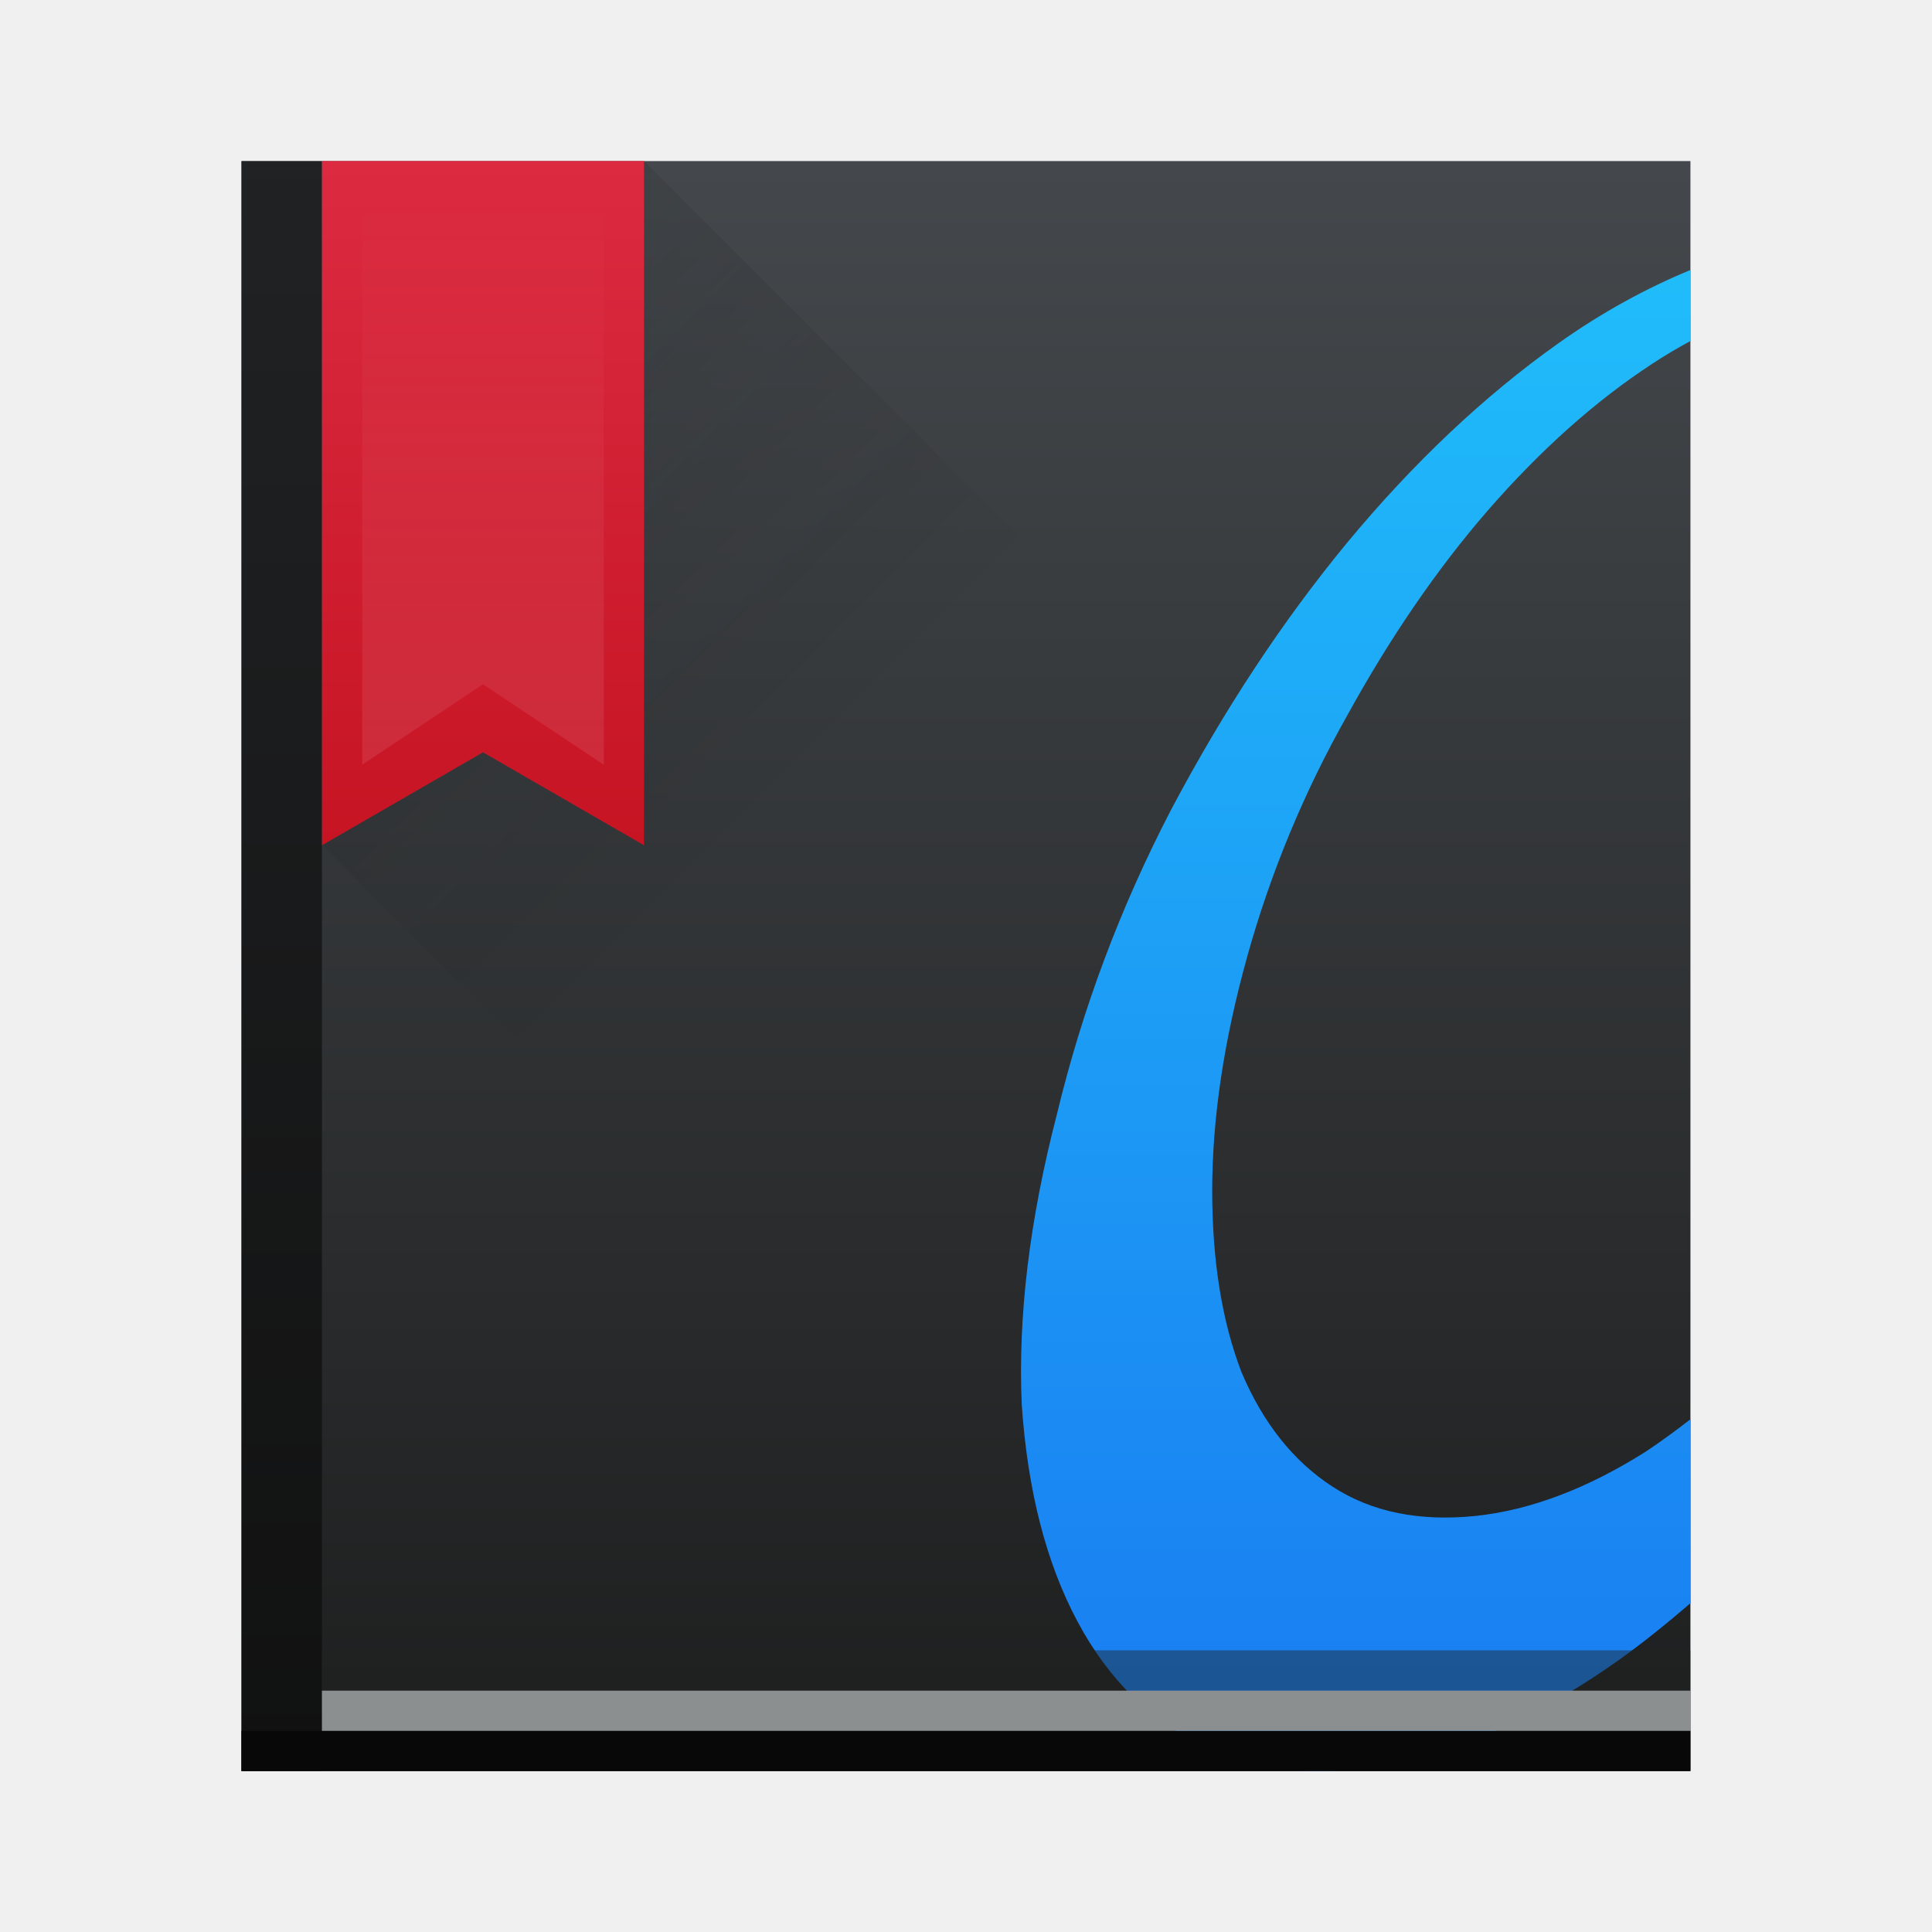
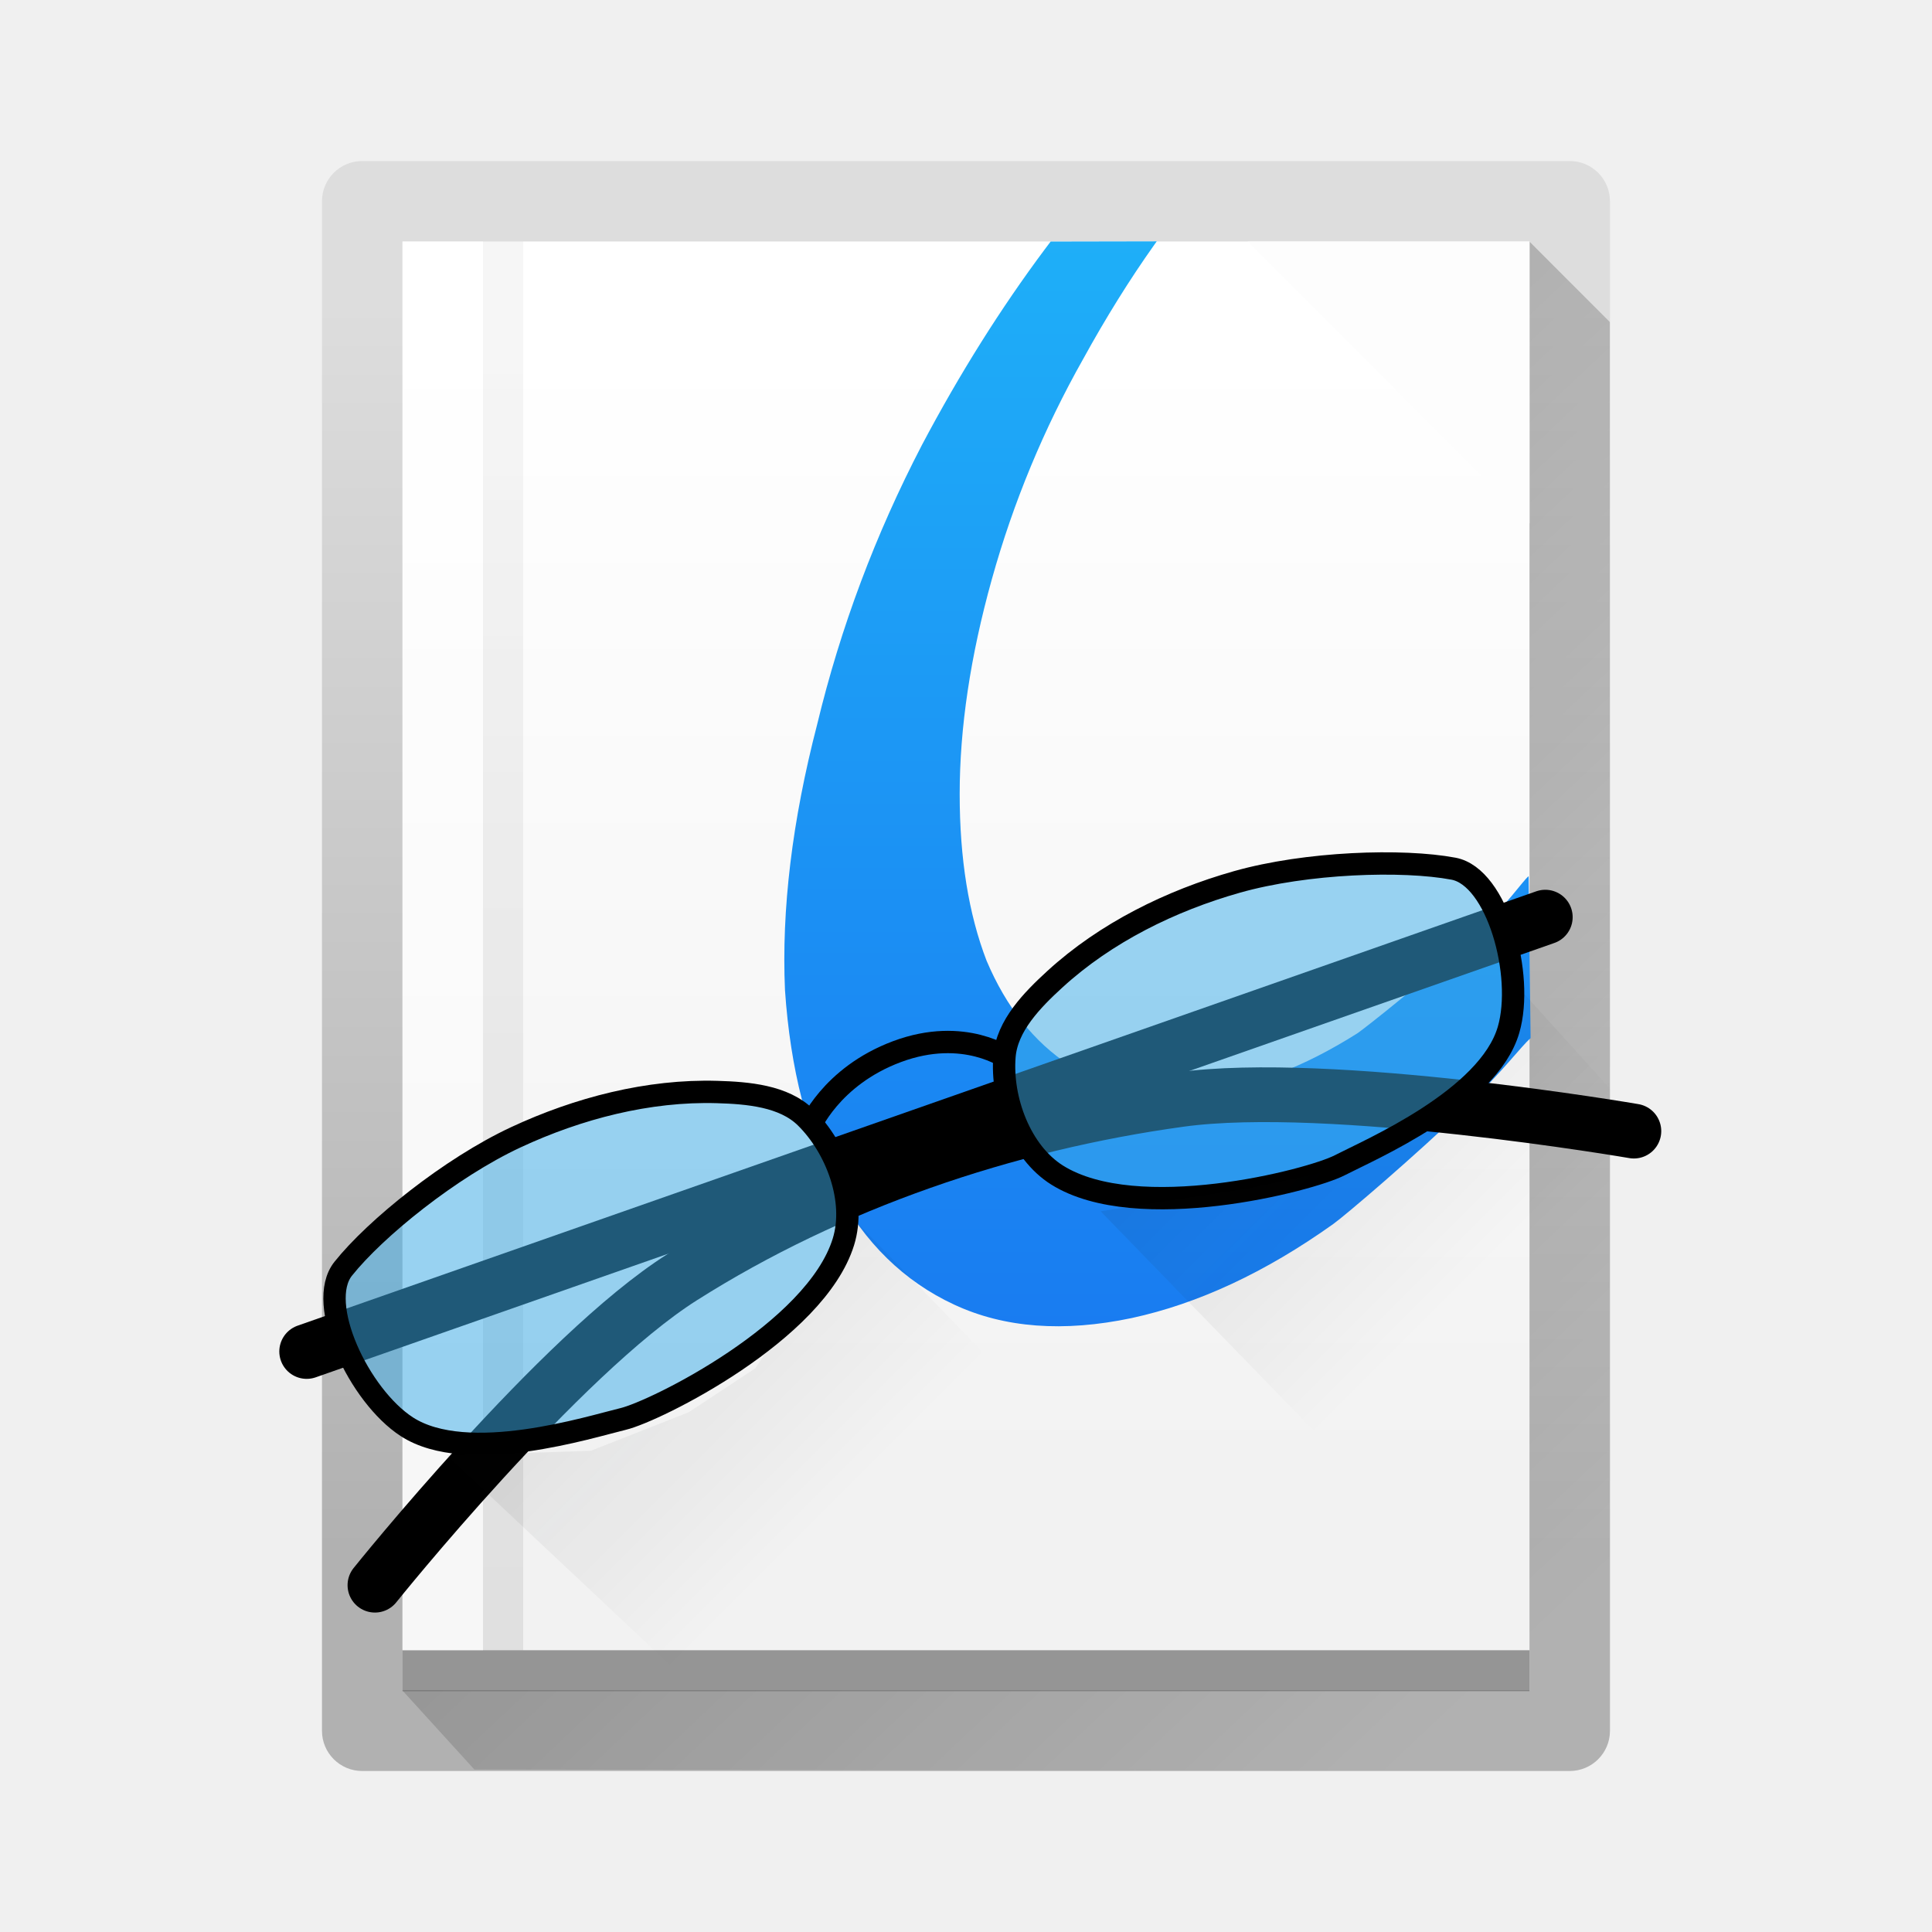
- <svg xmlns="http://www.w3.org/2000/svg" xmlns:xlink="http://www.w3.org/1999/xlink" width="48" height="48" version="1.1">
-   <defs>
-     <linearGradient id="linearGradient5022">
-       <stop style="stop-color:#ffffff;stop-opacity:1;" offset="0" />
-       <stop style="stop-color:#ffffff;stop-opacity:0;" offset="1" />
+ <svg xmlns="http://www.w3.org/2000/svg" xmlns:xlink="http://www.w3.org/1999/xlink" version="1.1" id="svg3040" width="48" height="48" viewBox="0 0 48 48">
+   <defs id="defs3044">
+     <linearGradient id="linearGradient788">
+       <stop id="stop784" offset="0" style="stop-color:#f7f7f7;stop-opacity:1;" />
+       <stop id="stop786" offset="1" style="stop-color:#f7f7f7;stop-opacity:0.392" />
    </linearGradient>
-     <linearGradient xlink:href="#linearGradient4159" id="linearGradient4158" x1="409.571" y1="543.798" x2="409.571" y2="503.798" gradientUnits="userSpaceOnUse" gradientTransform="matrix(1.125001,0,0,1,-51.07197,0)" />
+     <linearGradient xlink:href="#linearGradient4143" id="linearGradient3667" gradientUnits="userSpaceOnUse" gradientTransform="matrix(2.084843,0,0,2.084843,23.65488,-157.1989)" x1="35" y1="44" x2="35" y2="7" />
    <linearGradient id="linearGradient4143">
-       <stop style="stop-color:#197cf1;stop-opacity:1" offset="0" />
-       <stop style="stop-color:#20bcfa;stop-opacity:1" offset="1" />
+       <stop style="stop-color:#197cf1;stop-opacity:1" offset="0" id="stop1180" />
+       <stop style="stop-color:#20bcfa;stop-opacity:1" offset="1" id="stop1182" />
    </linearGradient>
-     <linearGradient xlink:href="#linearGradient4143" id="linearGradient4555" x1="35" y1="44" x2="35" y2="7" gradientUnits="userSpaceOnUse" />
-     <linearGradient id="linearGradient4159">
-       <stop style="stop-color:#1d1e1e;stop-opacity:1" offset="0" />
-       <stop style="stop-color:#44484c;stop-opacity:1" offset="1" />
+     <linearGradient gradientTransform="matrix(2.235772,0,0,2.235772,-19.86656,-10.79898)" xlink:href="#linearGradient788" id="linearGradient4483" x1="34.237" y1="10.71" x2="30.045" y2="5.495" gradientUnits="userSpaceOnUse" />
+     <linearGradient id="linearGradient4477">
+       <stop style="stop-color:#f7f7f7;stop-opacity:1;" offset="0" id="stop3986" />
+       <stop style="stop-color:#f7f7f7;stop-opacity:0.392" offset="1" id="stop3988" />
    </linearGradient>
-     <linearGradient id="linearGradient4435">
-       <stop style="stop-color:#c61423;stop-opacity:1" offset="0" />
-       <stop style="stop-color:#dc2b41;stop-opacity:1" offset="1" />
+     <linearGradient id="e" y1="1040.95" y2="1012.95" gradientUnits="userSpaceOnUse" x2="0" gradientTransform="matrix(2.186835,0.4588872,-0.4466108,2.192088,438.5532,-2222.385)" xlink:href="#linearGradient4485">
+       <stop stop-color="#f2f2f2" id="stop4002" />
+       <stop offset="1" stop-color="#ffffff" id="stop4004" />
    </linearGradient>
-     <linearGradient xlink:href="#linearGradient4435" id="linearGradient4866" x1="396.571" y1="520.798" x2="396.571" y2="503.798" gradientUnits="userSpaceOnUse" />
-     <linearGradient xlink:href="#linearGradient4227" id="linearGradient4884" x1="8" y1="4" x2="22" y2="18" gradientUnits="userSpaceOnUse" />
+     <linearGradient gradientTransform="translate(-25.53406,-47.87215)" xlink:href="#linearGradient4477" id="linearGradient4483-2" x1="34.237" y1="10.71" x2="30.045" y2="5.495" gradientUnits="userSpaceOnUse" />
+     <linearGradient id="e-8" y1="1040.95" y2="1012.95" gradientUnits="userSpaceOnUse" x2="0" gradientTransform="matrix(1,0,0,0.9661017,-25.53406,-1017.983)">
+       <stop stop-color="#f2f2f2" id="stop4002-7" />
+       <stop offset="1" stop-color="#ffffff" id="stop4004-9" />
+     </linearGradient>
+     <linearGradient gradientTransform="translate(-25.53406,-47.87215)" xlink:href="#linearGradient4485" id="linearGradient4491" x1="13" y1="44.006" x2="13" y2="3.172" gradientUnits="userSpaceOnUse" />
+     <linearGradient id="linearGradient4485">
+       <stop style="stop-color:#000000;stop-opacity:1;" offset="0" id="stop3981" />
+       <stop style="stop-color:#000000;stop-opacity:0.384" offset="1" id="stop3983" />
+     </linearGradient>
+     <linearGradient gradientTransform="matrix(0.6959765,0,0,0.6842383,-7.340181,-10.19136)" x2="0" gradientUnits="userSpaceOnUse" y2="6" y1="40" id="c">
+       <stop id="stop570" stop-color="#b1b1b1" />
+       <stop id="stop572" stop-color="#dddddd" offset="1" />
+     </linearGradient>
+     <linearGradient x2="40" gradientUnits="userSpaceOnUse" y2="39" x1="23" y1="21" id="d" xlink:href="#b" gradientTransform="matrix(0.7244118,0.148482,-0.150688,0.7351744,-5.853756,-13.19648)" />
+     <linearGradient gradientTransform="translate(0,1004.36)" x2="44" gradientUnits="userSpaceOnUse" y2="41" x1="17" y1="11" id="b">
+       <stop id="stop565" />
+       <stop id="stop567" stop-opacity="0" offset="1" />
+     </linearGradient>
+     <linearGradient gradientTransform="matrix(0.7244118,0.148482,-0.150688,0.7351744,145.4912,-751.5763)" x2="0" gradientUnits="userSpaceOnUse" y2="1012.95" y1="1040.95" id="e-6">
+       <stop id="stop576" stop-color="#f2f2f2" />
+       <stop id="stop578" stop-color="#ffffff" offset="1" />
+     </linearGradient>
+     <linearGradient gradientUnits="userSpaceOnUse" y2="3.172" x2="13" y1="44.006" x1="13" id="linearGradient4491-2" xlink:href="#linearGradient4485" gradientTransform="matrix(0.7394723,0,0,0.7504587,-8.384316,-11.75231)" />
+     <linearGradient gradientUnits="userSpaceOnUse" y2="5.495" x2="30.045" y1="10.71" x1="34.237" id="linearGradient4483-9" xlink:href="#linearGradient788" gradientTransform="matrix(0.7244118,0.148482,-0.150688,0.7351744,-5.853756,-13.19648)" />
+     <linearGradient id="d-3" y1="26.497" x1="49.088" y2="20.735" gradientUnits="userSpaceOnUse" x2="49" gradientTransform="matrix(-0.7244118,-0.148482,0.150688,-0.7351744,46.37303,26.6187)">
+       <stop id="stop581" />
+       <stop id="stop583" offset="1" stop-color="#655c6f" stop-opacity="0" />
+     </linearGradient>
+     <linearGradient gradientUnits="userSpaceOnUse" y2="7" x2="35" y1="44" x1="35" id="linearGradient4555" xlink:href="#linearGradient4143" gradientTransform="matrix(0.9168324,0,0,0.9168324,-3.770876,-7.388514)" />
+     <linearGradient y2="7" x2="35" y1="44" x1="35" gradientTransform="matrix(0.6609013,0,0,0.6924616,1.908758,-1.307113)" gradientUnits="userSpaceOnUse" id="linearGradient3667-2" xlink:href="#linearGradient4143" />
+     <linearGradient gradientUnits="userSpaceOnUse" y2="18" x2="22" y1="4" x1="8" id="linearGradient4884" xlink:href="#linearGradient4227" gradientTransform="translate(3.108027,15.15878)" />
    <linearGradient id="linearGradient4227">
-       <stop offset="0" style="stop-color:#292c2f;stop-opacity:1" />
-       <stop offset="1" style="stop-color:#000000;stop-opacity:0;" />
+       <stop id="stop1324" style="stop-color:#292c2f;stop-opacity:1" offset="0" />
+       <stop id="stop1326" style="stop-color:#000000;stop-opacity:0;" offset="1" />
    </linearGradient>
-     <linearGradient xlink:href="#linearGradient5022" id="linearGradient5028" x1="396.571" y1="527.798" x2="396.571" y2="504.798" gradientUnits="userSpaceOnUse" />
+     <linearGradient gradientTransform="translate(19.34428,9.095046)" xlink:href="#linearGradient4227" id="linearGradient4884-7" x1="8" y1="4" x2="22" y2="18" gradientUnits="userSpaceOnUse" />
  </defs>
-   <g transform="translate(-384.5714,-499.798)">
-     <rect style="opacity:1;fill:url(#linearGradient4158);fill-opacity:1.0;stroke:none" width="36" height="40" x="390.57" y="503.8" ry="0" />
-     <path style="font-style:normal;font-variant:normal;font-weight:normal;font-stretch:normal;font-size:medium;line-height:125%;font-family:'Impregnable Personal Use Only';-inkscape-font-specification:'Impregnable Personal Use Only';letter-spacing:0px;word-spacing:0px;fill:url(#linearGradient4555);fill-opacity:1;stroke:none;stroke-width:1px;stroke-linecap:butt;stroke-linejoin:miter;stroke-opacity:1" d="M 42 6.707 C 40.903 7.16 39.806 7.756 38.709 8.535 C 36.864 9.846 35.117 11.496 33.467 13.486 C 31.865 15.428 30.408 17.638 29.098 20.113 C 27.836 22.54 26.889 25.064 26.258 27.686 C 25.578 30.307 25.288 32.71 25.385 34.895 C 25.53 37.03 25.991 38.827 26.768 40.283 C 27.544 41.739 28.612 42.783 29.971 43.414 C 31.33 44.045 32.933 44.166 34.777 43.777 C 36.573 43.389 38.394 42.541 40.238 41.23 C 40.842 40.797 41.426 40.323 42 39.83 L 42 35.26 C 41.638 35.542 41.269 35.811 40.895 36.061 C 39.438 36.983 38.029 37.516 36.67 37.662 C 35.262 37.808 34.074 37.565 33.104 36.934 C 32.133 36.303 31.38 35.356 30.846 34.094 C 30.36 32.832 30.117 31.328 30.117 29.58 C 30.117 27.784 30.408 25.841 30.99 23.754 C 31.573 21.667 32.399 19.676 33.467 17.783 C 34.535 15.841 35.699 14.142 36.961 12.686 C 38.272 11.181 39.631 9.967 41.039 9.045 C 41.361 8.831 41.681 8.645 42 8.471 L 42 6.707 z" transform="translate(384.5714,499.798)" />
-     <rect style="opacity:1;fill:#080809;fill-opacity:1;stroke:none" width="36" height="1" x="390.57" y="542.8" />
-     <rect style="opacity:0.6;fill:#080809;fill-opacity:1;stroke:none;stroke-opacity:1" width="2" height="40" x="390.57" y="503.8" />
-     <path style="fill:url(#linearGradient4884);fill-rule:evenodd;stroke:none;stroke-width:1px;stroke-linecap:butt;stroke-linejoin:miter;stroke-opacity:1;fill-opacity:1;opacity:0.2" d="M 16 4 L 16 18 L 16 21 L 12 18.691 L 8 21 L 31 44 L 42 44 L 42 30 L 16 4 z" transform="translate(384.5714,499.798)" />
-     <rect style="opacity:1;fill:#8b8f8f;fill-opacity:1;stroke:none;stroke-opacity:1" width="34" height="1" x="392.57" y="541.8" />
-     <rect style="opacity:1;fill:#212323;fill-opacity:0.452;stroke:none;stroke-opacity:1" width="34" height="1" x="392.57" y="540.8" />
-     <path style="opacity:1;fill:url(#linearGradient4866);fill-opacity:1;stroke:none;stroke-opacity:1" d="m 392.571,503.798 0,17 4,-2.309 4,2.309 0,-17 -8,0 z" />
-     <path style="opacity:0.15;fill:url(#linearGradient5028);fill-opacity:1;stroke:none;stroke-opacity:1" d="m 393.571,503.798 6,0 0,15 -3,-2 -3,2 z" />
+   <g id="g4738" transform="matrix(1.324774,-0.2675624,0.2715376,1.305379,11.33824,15.66017)">
+     <rect id="rect590" rx="0.739" ry="0.75" style="fill:url(#c);fill-rule:evenodd;stroke-width:0.745" height="30.018" y="-8.75" x="-2.469" width="23.663" transform="rotate(11.58342)" />
+     <path id="path592" style="opacity:0.2;fill:url(#d);fill-rule:evenodd;stroke-width:0.745" d="M 16.098,19.647 -4.939,19.166 -3.941,20.874 16.49,25.09 21.914,-1.376 20.767,-3.144 Z" />
+     <path id="path594" style="fill:url(#e-6);fill-rule:evenodd;stroke-width:0.745" d="M 0.486,-7.301 -4.939,19.166 15.345,23.323 20.77,-3.143 Z" />
+     <rect id="rect596" style="opacity:0.437;fill:#1b1b1b;fill-opacity:1;fill-rule:evenodd;stroke-width:0.745" height="0.762" y="19.016" x="-0.99" width="20.705" transform="rotate(11.58342)" />
+     <rect id="rect630" y="-7.25" x="0.489" height="26.266" width="0.739" style="color:#000000;clip-rule:nonzero;display:inline;overflow:visible;visibility:visible;opacity:0.082;isolation:auto;mix-blend-mode:normal;color-interpolation:sRGB;color-interpolation-filters:linearRGB;solid-color:#000000;solid-opacity:1;fill:url(#linearGradient4491-2);fill-opacity:1;fill-rule:nonzero;stroke:none;stroke-width:0.745px;stroke-linecap:butt;stroke-linejoin:miter;stroke-miterlimit:4;stroke-dasharray:none;stroke-dashoffset:0;stroke-opacity:1;marker:none;color-rendering:auto;image-rendering:auto;shape-rendering:auto;text-rendering:auto;enable-background:accumulate" transform="rotate(11.58342)" />
+     <path id="path654" style="fill:#fdfdfd;fill-opacity:1;fill-rule:evenodd;stroke-width:0.745" d="m 15.699,-4.182 4.016,6.186 1.055,-5.146 z" />
+     <rect id="rect656" style="color:#000000;clip-rule:nonzero;display:inline;overflow:visible;visibility:visible;opacity:0.373;isolation:auto;mix-blend-mode:normal;color-interpolation:sRGB;color-interpolation-filters:linearRGB;solid-color:#000000;solid-opacity:1;fill:#ffffff;fill-opacity:1;fill-rule:nonzero;stroke:none;stroke-width:0.745px;stroke-linecap:butt;stroke-linejoin:miter;stroke-miterlimit:4;stroke-dasharray:none;stroke-dashoffset:0;stroke-opacity:1;marker:none;color-rendering:auto;image-rendering:auto;shape-rendering:auto;text-rendering:auto;enable-background:accumulate" width="1.479" height="26.266" x="-0.99" y="-7.25" transform="rotate(11.58342)" />
  </g>
+   <path style="font-style:normal;font-variant:normal;font-weight:normal;font-stretch:normal;font-size:medium;line-height:125%;font-family:'Impregnable Personal Use Only';-inkscape-font-specification:'Impregnable Personal Use Only';letter-spacing:0px;word-spacing:0px;fill:url(#linearGradient3667);fill-opacity:1;stroke:none;stroke-width:2.085px;stroke-linecap:butt;stroke-linejoin:miter;stroke-opacity:1" d="m 88.8,-135.254 c 0,0 -10.904,16.839 -13.868,28.84 -2.064,8.354 -2.11,17.519 0.174,25.816 1.187,4.311 3.531,8.505 6.787,11.57 3.206,3.019 7.512,4.889 11.777,5.985 4.308,1.107 8.922,0.971 13.338,0.44 10.112,-1.216 18.016,-3.652 25.183,-8.942 2.598,-1.918 5.789,-7.77 5.789,-7.77 l -0.029,-12.653 c 0,0 -6.157,11.541 -10.903,15.857 -4.461,4.056 -9.928,7.455 -15.808,8.787 -4.266,0.966 -9.028,0.793 -13.097,-0.813 -3.07,-1.212 -5.75,-3.596 -7.637,-6.304 -2.064,-2.961 -2.883,-6.678 -3.576,-10.221 -0.704,-3.6 -0.812,-7.332 -0.547,-10.99 0.33,-4.561 1.29,-9.095 2.649,-13.461 2.823,-9.071 11.339,-26.149 11.339,-26.149 z" id="path1208-2" />
+   <ellipse style="opacity:0.722;fill:#54a3d8;fill-opacity:1;paint-order:markers stroke fill" id="path4951-9" cx="84.61" cy="-117.966" rx="23.593" ry="16.949" />
+   <path id="path1334" d="m 26.103,6.001 c 0,0 -0.092,0.122 -0.138,0.183 -1.101,1.474 -2.12,3.096 -3.058,4.868 -1.157,2.225 -2.025,4.539 -2.604,6.942 -0.623,2.403 -0.889,4.607 -0.8,6.609 0.134,1.958 0.556,3.605 1.268,4.941 0.712,1.335 1.691,2.292 2.937,2.87 1.246,0.579 2.716,0.689 4.407,0.333 1.647,-0.356 3.317,-1.131 5.007,-2.335 0.31,-0.221 2.061,-1.719 3.265,-2.878 0.955,-0.919 1.407,-1.542 1.64,-1.741 l -0.048,-4.025 c -0.149,0.116 -0.503,0.679 -1.372,1.491 -1.072,1.002 -2.693,2.286 -2.883,2.413 -1.335,0.846 -2.627,1.335 -3.873,1.468 -1.291,0.134 -2.38,-0.089 -3.27,-0.668 -0.89,-0.579 -1.58,-1.447 -2.07,-2.604 -0.445,-1.157 -0.668,-2.536 -0.668,-4.138 0,-1.647 0.266,-3.428 0.8,-5.342 0.534,-1.914 1.291,-3.738 2.271,-5.474 0.56,-1.019 1.149,-1.965 1.768,-2.838 0.019,-0.027 0.057,-0.08 0.057,-0.08 z" style="font-style:normal;font-variant:normal;font-weight:normal;font-stretch:normal;font-size:medium;line-height:125%;font-family:'Impregnable Personal Use Only';-inkscape-font-specification:'Impregnable Personal Use Only';letter-spacing:0px;word-spacing:0px;fill:url(#linearGradient4555);fill-opacity:1;stroke:none;stroke-width:0.917px;stroke-linecap:butt;stroke-linejoin:miter;stroke-opacity:1" />
+   <g transform="matrix(0.2767379,-0.02120127,0.02120127,0.2767379,-2.071087,45.07956)" id="g5146-1">
+     <path style="fill:none;stroke:#000000;stroke-width:4.9;stroke-linecap:round;stroke-miterlimit:4;stroke-dasharray:none;stroke-opacity:1" d="M 37.978,-38.654 151.498,-68.951" id="path5051-2" />
+     <path style="fill:none;stroke:#000000;stroke-width:4.9;stroke-linecap:round;stroke-miterlimit:4;stroke-dasharray:none;stroke-opacity:1" d="m 42.472,-17.329 c 0,0 18.063,-19.299 29.526,-25.387 13.932,-7.399 29.912,-11.503 45.658,-12.452 13.548,-0.816 40.285,5.92 40.285,5.92" id="path5049-7" />
+     <path style="opacity:0.512;fill:#3daee9;fill-opacity:1;stroke:none;stroke-width:2;stroke-linecap:round;stroke-miterlimit:4;stroke-dasharray:none;stroke-opacity:1;paint-order:markers stroke fill" d="m 147.763,-59.889 c 0,1.939 -6.877,8.292 -15.118,11.207 -7.422,2.626 -18.676,1.64 -21.724,1.64 -6.431,0 -8.827,-9.038 -8.827,-12.723 -1e-5,-3.685 9.068,-10.195 17.406,-13.427 1.555,-0.603 17.468,-1.358 18.831,-1.288 12.703,0.656 9.432,11.861 9.432,14.591 z" id="path5100-3-0" />
+     <path style="fill:none;stroke:#000000;stroke-width:2;stroke-linecap:butt;stroke-linejoin:miter;stroke-miterlimit:4;stroke-dasharray:none;stroke-opacity:1" d="m 102.278,-60.228 c -0.608,3.829 0.77,8.66 3.89,10.962 6.787,5.009 22.55,2.216 25.285,1.056 2.735,-1.16 13.727,-4.892 15.997,-10.941 1.785,-4.755 0.041,-13.717 -3.813,-14.753 -4.465,-1.2 -13.08,-1.581 -19.428,-0.297 -6.032,1.22 -12.057,3.637 -16.901,7.434 -2.164,1.696 -4.599,3.823 -5.03,6.539 z" id="path5061-9" />
+     <path style="opacity:0.512;fill:#3daee9;fill-opacity:1;stroke:none;stroke-width:2;stroke-linecap:round;stroke-miterlimit:4;stroke-dasharray:none;stroke-opacity:1;paint-order:markers stroke fill" d="m 86.862,-44.439 c -10e-7,1.939 -7.623,9.286 -15.863,12.201 -7.422,2.626 -16.604,2.593 -19.652,2.593 -6.431,0 -10.568,-9.038 -10.568,-12.723 -10e-7,-3.685 10.933,-11.728 19.27,-14.96 1.555,-0.603 15.147,-1.358 16.511,-1.288 12.703,0.656 10.302,11.447 10.302,14.176 z" id="path5100-36" />
+     <path style="fill:none;stroke:#000000;stroke-width:2;stroke-linecap:butt;stroke-linejoin:miter;stroke-miterlimit:4;stroke-dasharray:none;stroke-opacity:1" d="m 84.118,-56.131 c 2.546,2.924 3.941,7.75 2.517,11.356 -3.097,7.847 -17.941,13.84 -20.875,14.307 -2.934,0.467 -14.232,3.134 -19.364,-0.789 -4.035,-3.085 -7.311,-11.606 -4.594,-14.529 3.149,-3.386 10.249,-8.278 16.312,-10.558 5.761,-2.166 12.15,-3.312 18.27,-2.663 2.735,0.29 5.927,0.802 7.733,2.875 z" id="path5061-4-0" />
+     <path style="fill:none;stroke:#000000;stroke-width:2;stroke-linecap:butt;stroke-linejoin:miter;stroke-miterlimit:4;stroke-dasharray:none;stroke-opacity:1" d="m 84.375,-55.172 c 0,0 2.215,-4.445 8.347,-6.211 6.202,-1.786 9.887,1.404 9.887,1.404" id="path5098-6" />
+   </g>
+   <path id="path1340" d="m 21.223,30.304 -2.457,3.69 -1.654,1.093 -2.435,0.959 -3.569,0.113 8.613,8.101 15.057,-0.007 z" style="opacity:0.2;fill:url(#linearGradient4884);fill-opacity:1;fill-rule:evenodd;stroke:none;stroke-width:1px;stroke-linecap:butt;stroke-linejoin:miter;stroke-opacity:1" />
+   <path style="opacity:0.2;fill:url(#linearGradient4884-7);fill-opacity:1;fill-rule:evenodd;stroke:none;stroke-width:1px;stroke-linecap:butt;stroke-linejoin:miter;stroke-opacity:1" d="m 37.459,24.241 -0.143,2.176 -2.313,1.513 -1.654,1.093 -2.379,0.507 -3.625,0.564 12.585,12.954 0.081,-15.987 z" id="path1340-0" />
</svg>
